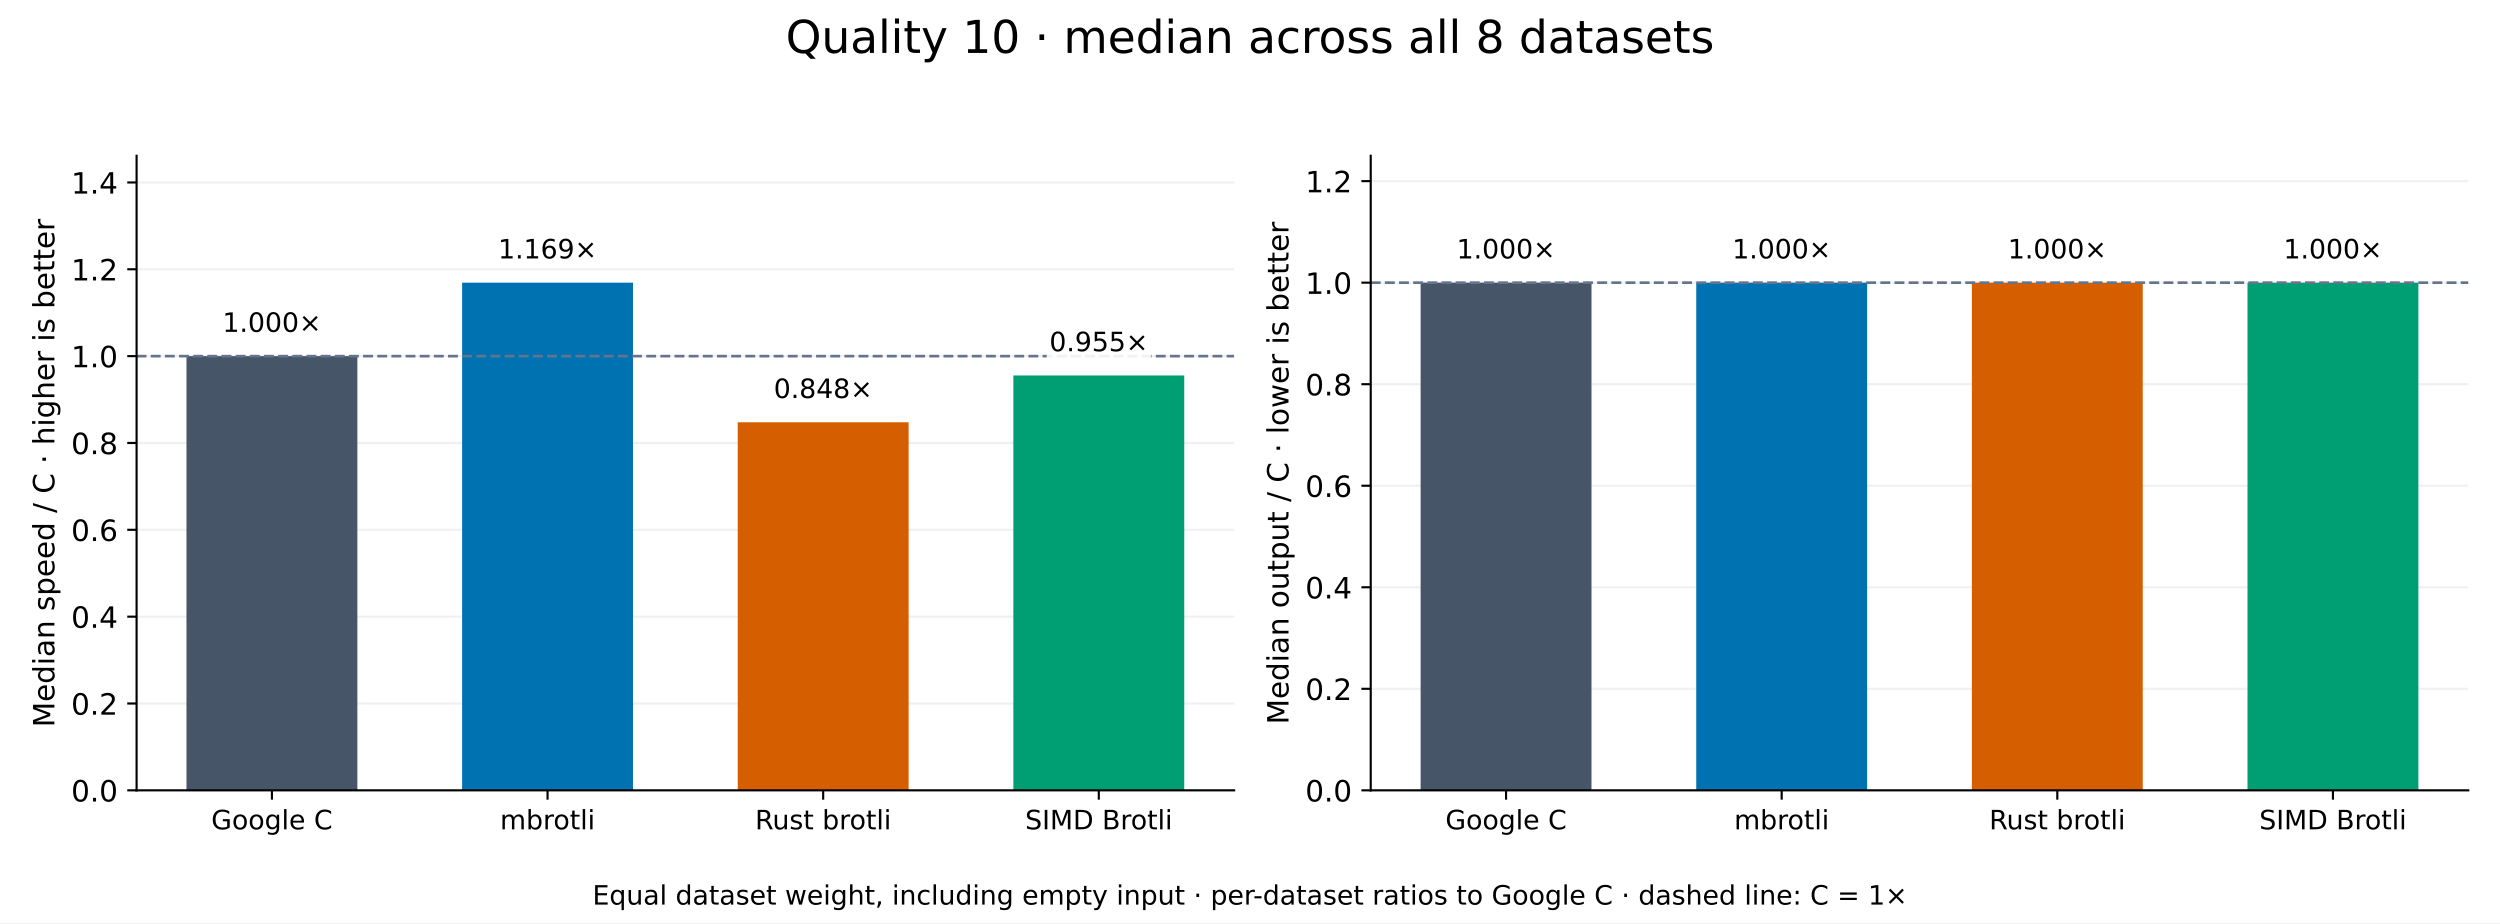
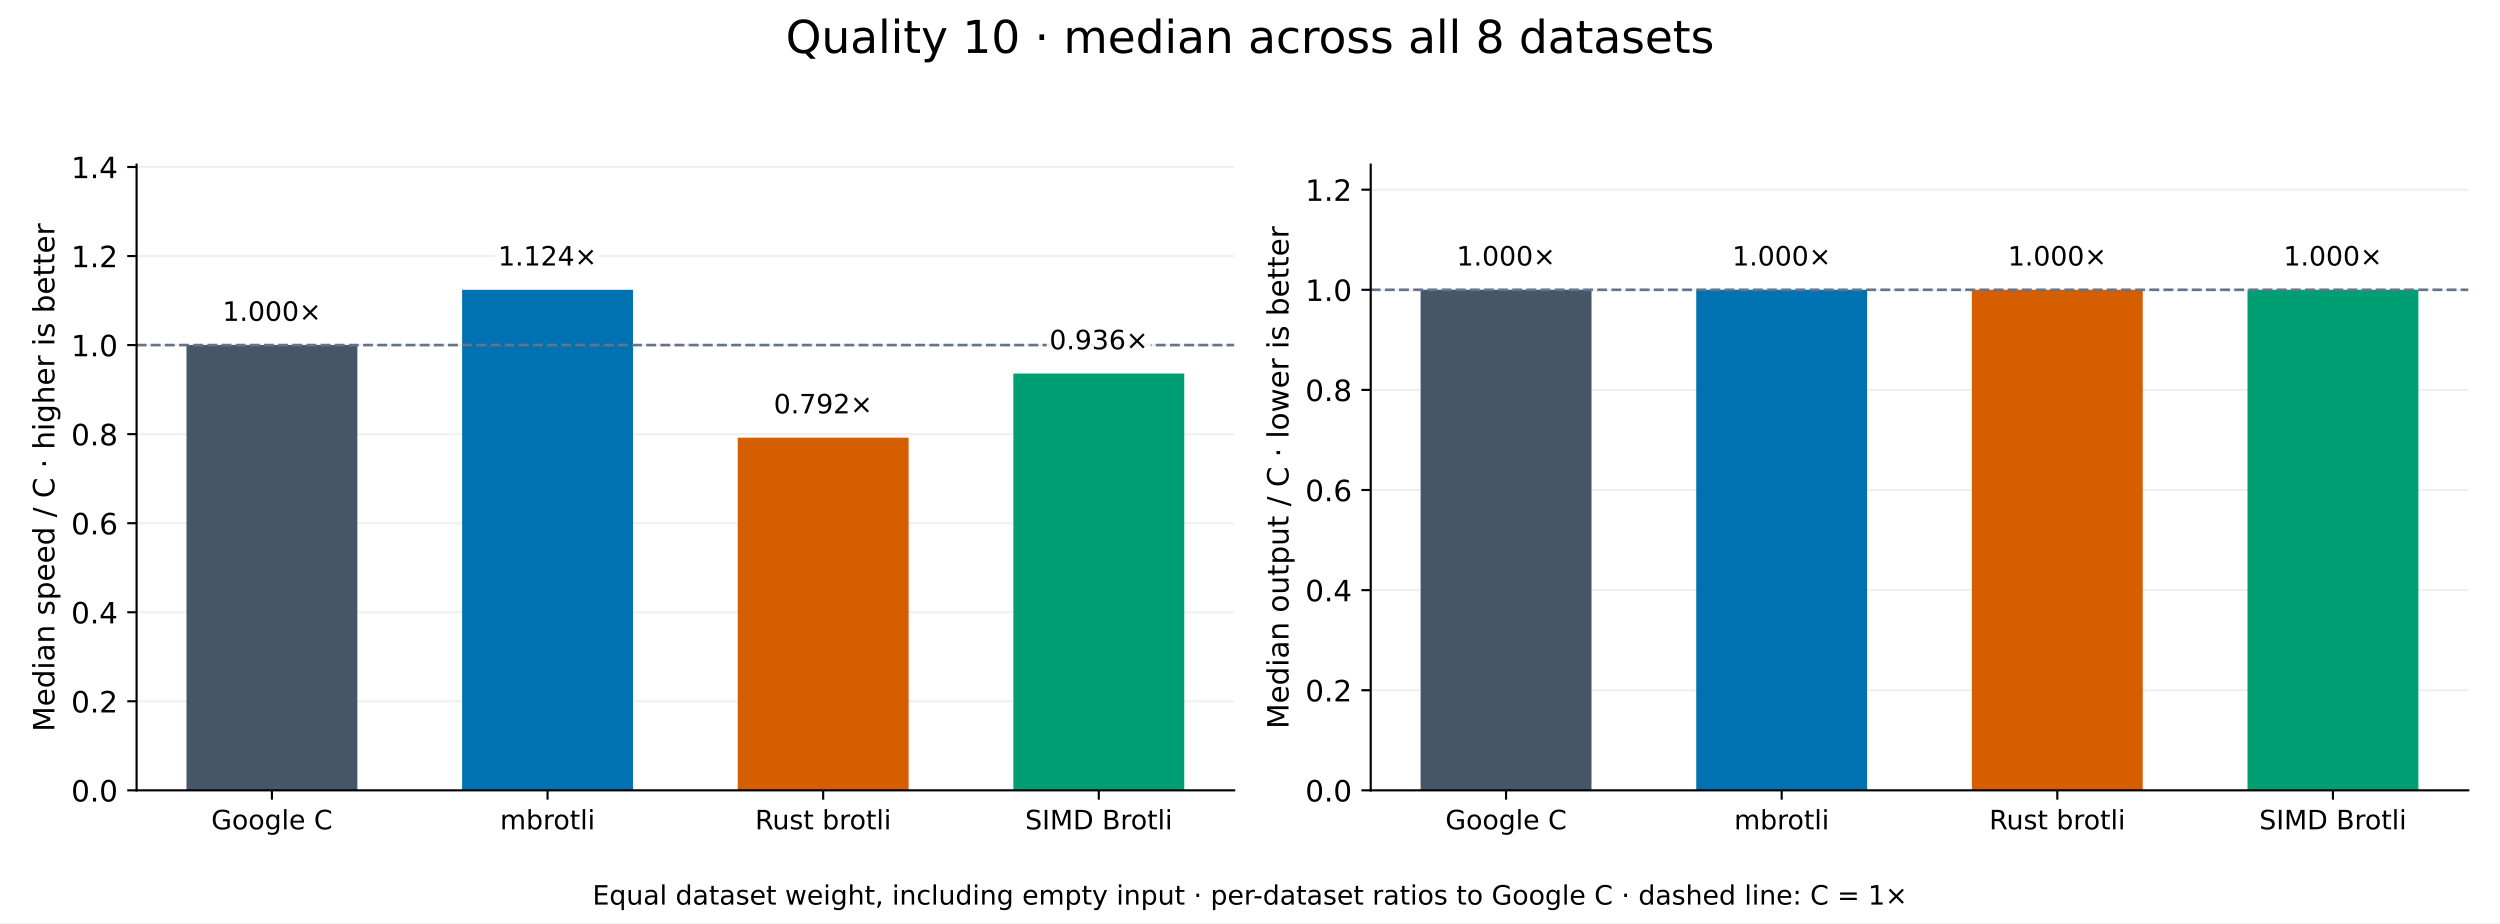
<svg xmlns="http://www.w3.org/2000/svg" xmlns:xlink="http://www.w3.org/1999/xlink" width="936pt" height="345.6pt" viewBox="0 0 936 345.6" version="1.1">
  <defs>
    <style type="text/css">*{stroke-linejoin: round; stroke-linecap: butt}</style>
  </defs>
  <g id="figure_1">
    <g id="patch_1">
      <path d="M 0 345.6 L 936 345.6 L 936 0 L 0 0 z " style="fill: #ffffff" />
    </g>
    <g id="axes_1">
      <g id="patch_2">
-         <path d="M 51.14 295.904 L 462.06 295.904 L 462.06 58.32 L 51.14 58.32 z " style="fill: #ffffff" />
+         <path d="M 51.14 295.904 L 462.06 295.904 L 462.06 61.648 L 51.14 61.648 z " style="fill: #ffffff" />
      </g>
      <g id="matplotlib.axis_1">
        <g id="xtick_1">
          <g id="line2d_1">
            <defs>
              <path id="m98f23d96c9" d="M 0 0 L 0 3.5 " style="stroke: #000000; stroke-width: 0.8" />
            </defs>
            <g>
              <use xlink:href="#m98f23d96c9" x="101.808" y="295.904" style="stroke: #000000; stroke-width: 0.8" />
            </g>
          </g>
          <g id="text_1">
            <text style="font-size: 10px; font-family: 'DejaVu Sans', 'Bitstream Vera Sans', 'Computer Modern Sans Serif', 'Lucida Grande', 'Verdana', 'Geneva', 'Lucid', 'Arial', 'Helvetica', 'Avant Garde', sans-serif; text-anchor: middle" x="101.808" y="310.502" transform="rotate(-0 101.8084 310.5024)">Google C</text>
          </g>
        </g>
        <g id="xtick_2">
          <g id="line2d_2">
            <g>
              <use xlink:href="#m98f23d96c9" x="205.003" y="295.904" style="stroke: #000000; stroke-width: 0.8" />
            </g>
          </g>
          <g id="text_2">
            <text style="font-size: 10px; font-family: 'DejaVu Sans', 'Bitstream Vera Sans', 'Computer Modern Sans Serif', 'Lucida Grande', 'Verdana', 'Geneva', 'Lucid', 'Arial', 'Helvetica', 'Avant Garde', sans-serif; text-anchor: middle" x="205.003" y="310.502" transform="rotate(-0 205.0028 310.5024)">mbrotli</text>
          </g>
        </g>
        <g id="xtick_3">
          <g id="line2d_3">
            <g>
              <use xlink:href="#m98f23d96c9" x="308.197" y="295.904" style="stroke: #000000; stroke-width: 0.8" />
            </g>
          </g>
          <g id="text_3">
            <text style="font-size: 10px; font-family: 'DejaVu Sans', 'Bitstream Vera Sans', 'Computer Modern Sans Serif', 'Lucida Grande', 'Verdana', 'Geneva', 'Lucid', 'Arial', 'Helvetica', 'Avant Garde', sans-serif; text-anchor: middle" x="308.197" y="310.502" transform="rotate(-0 308.1972 310.5024)">Rust brotli</text>
          </g>
        </g>
        <g id="xtick_4">
          <g id="line2d_4">
            <g>
              <use xlink:href="#m98f23d96c9" x="411.392" y="295.904" style="stroke: #000000; stroke-width: 0.8" />
            </g>
          </g>
          <g id="text_4">
            <text style="font-size: 10px; font-family: 'DejaVu Sans', 'Bitstream Vera Sans', 'Computer Modern Sans Serif', 'Lucida Grande', 'Verdana', 'Geneva', 'Lucid', 'Arial', 'Helvetica', 'Avant Garde', sans-serif; text-anchor: middle" x="411.392" y="310.502" transform="rotate(-0 411.3916 310.5024)">SIMD Brotli</text>
          </g>
        </g>
      </g>
      <g id="matplotlib.axis_2">
        <g id="ytick_1">
          <g id="line2d_5">
-             <path d="M 51.14 295.904 L 462.06 295.904 " clip-path="url(#p4ff7a56950)" style="fill: none; stroke: #b0b0b0; stroke-opacity: 0.18; stroke-width: 0.8; stroke-linecap: square" />
+             <path d="M 51.14 295.904 L 462.06 295.904 " clip-path="url(#p683d24512f)" style="fill: none; stroke: #b0b0b0; stroke-opacity: 0.18; stroke-width: 0.8; stroke-linecap: square" />
          </g>
          <g id="line2d_6">
            <defs>
              <path id="m8744dde736" d="M 0 0 L -3.5 0 " style="stroke: #000000; stroke-width: 0.8" />
            </defs>
            <g>
              <use xlink:href="#m8744dde736" x="51.14" y="295.904" style="stroke: #000000; stroke-width: 0.8" />
            </g>
          </g>
          <g id="text_5">
            <text style="font-size: 11px; font-family: 'DejaVu Sans', 'Bitstream Vera Sans', 'Computer Modern Sans Serif', 'Lucida Grande', 'Verdana', 'Geneva', 'Lucid', 'Arial', 'Helvetica', 'Avant Garde', sans-serif; text-anchor: end" x="44.14" y="300.083" transform="rotate(-0 44.14 300.0831)">0.0</text>
          </g>
        </g>
        <g id="ytick_2">
          <g id="line2d_7">
-             <path d="M 51.14 263.39 L 462.06 263.39 " clip-path="url(#p4ff7a56950)" style="fill: none; stroke: #b0b0b0; stroke-opacity: 0.18; stroke-width: 0.8; stroke-linecap: square" />
+             <path d="M 51.14 262.564 L 462.06 262.564 " clip-path="url(#p683d24512f)" style="fill: none; stroke: #b0b0b0; stroke-opacity: 0.18; stroke-width: 0.8; stroke-linecap: square" />
          </g>
          <g id="line2d_8">
            <g>
-               <use xlink:href="#m8744dde736" x="51.14" y="263.39" style="stroke: #000000; stroke-width: 0.8" />
+               <use xlink:href="#m8744dde736" x="51.14" y="262.564" style="stroke: #000000; stroke-width: 0.8" />
            </g>
          </g>
          <g id="text_6">
-             <text style="font-size: 11px; font-family: 'DejaVu Sans', 'Bitstream Vera Sans', 'Computer Modern Sans Serif', 'Lucida Grande', 'Verdana', 'Geneva', 'Lucid', 'Arial', 'Helvetica', 'Avant Garde', sans-serif; text-anchor: end" x="44.14" y="267.569" transform="rotate(-0 44.14 267.5689)">0.2</text>
+             <text style="font-size: 11px; font-family: 'DejaVu Sans', 'Bitstream Vera Sans', 'Computer Modern Sans Serif', 'Lucida Grande', 'Verdana', 'Geneva', 'Lucid', 'Arial', 'Helvetica', 'Avant Garde', sans-serif; text-anchor: end" x="44.14" y="266.743" transform="rotate(-0 44.14 266.7428)">0.2</text>
          </g>
        </g>
        <g id="ytick_3">
          <g id="line2d_9">
-             <path d="M 51.14 230.875 L 462.06 230.875 " clip-path="url(#p4ff7a56950)" style="fill: none; stroke: #b0b0b0; stroke-opacity: 0.18; stroke-width: 0.8; stroke-linecap: square" />
+             <path d="M 51.14 229.223 L 462.06 229.223 " clip-path="url(#p683d24512f)" style="fill: none; stroke: #b0b0b0; stroke-opacity: 0.18; stroke-width: 0.8; stroke-linecap: square" />
          </g>
          <g id="line2d_10">
            <g>
-               <use xlink:href="#m8744dde736" x="51.14" y="230.875" style="stroke: #000000; stroke-width: 0.8" />
+               <use xlink:href="#m8744dde736" x="51.14" y="229.223" style="stroke: #000000; stroke-width: 0.8" />
            </g>
          </g>
          <g id="text_7">
-             <text style="font-size: 11px; font-family: 'DejaVu Sans', 'Bitstream Vera Sans', 'Computer Modern Sans Serif', 'Lucida Grande', 'Verdana', 'Geneva', 'Lucid', 'Arial', 'Helvetica', 'Avant Garde', sans-serif; text-anchor: end" x="44.14" y="235.055" transform="rotate(-0 44.14 235.0546)">0.4</text>
+             <text style="font-size: 11px; font-family: 'DejaVu Sans', 'Bitstream Vera Sans', 'Computer Modern Sans Serif', 'Lucida Grande', 'Verdana', 'Geneva', 'Lucid', 'Arial', 'Helvetica', 'Avant Garde', sans-serif; text-anchor: end" x="44.14" y="233.402" transform="rotate(-0 44.14 233.4024)">0.4</text>
          </g>
        </g>
        <g id="ytick_4">
          <g id="line2d_11">
-             <path d="M 51.14 198.361 L 462.06 198.361 " clip-path="url(#p4ff7a56950)" style="fill: none; stroke: #b0b0b0; stroke-opacity: 0.18; stroke-width: 0.8; stroke-linecap: square" />
+             <path d="M 51.14 195.883 L 462.06 195.883 " clip-path="url(#p683d24512f)" style="fill: none; stroke: #b0b0b0; stroke-opacity: 0.18; stroke-width: 0.8; stroke-linecap: square" />
          </g>
          <g id="line2d_12">
            <g>
-               <use xlink:href="#m8744dde736" x="51.14" y="198.361" style="stroke: #000000; stroke-width: 0.8" />
+               <use xlink:href="#m8744dde736" x="51.14" y="195.883" style="stroke: #000000; stroke-width: 0.8" />
            </g>
          </g>
          <g id="text_8">
-             <text style="font-size: 11px; font-family: 'DejaVu Sans', 'Bitstream Vera Sans', 'Computer Modern Sans Serif', 'Lucida Grande', 'Verdana', 'Geneva', 'Lucid', 'Arial', 'Helvetica', 'Avant Garde', sans-serif; text-anchor: end" x="44.14" y="202.54" transform="rotate(-0 44.14 202.5403)">0.6</text>
+             <text style="font-size: 11px; font-family: 'DejaVu Sans', 'Bitstream Vera Sans', 'Computer Modern Sans Serif', 'Lucida Grande', 'Verdana', 'Geneva', 'Lucid', 'Arial', 'Helvetica', 'Avant Garde', sans-serif; text-anchor: end" x="44.14" y="200.062" transform="rotate(-0 44.14 200.062)">0.6</text>
          </g>
        </g>
        <g id="ytick_5">
          <g id="line2d_13">
-             <path d="M 51.14 165.847 L 462.06 165.847 " clip-path="url(#p4ff7a56950)" style="fill: none; stroke: #b0b0b0; stroke-opacity: 0.18; stroke-width: 0.8; stroke-linecap: square" />
+             <path d="M 51.14 162.542 L 462.06 162.542 " clip-path="url(#p683d24512f)" style="fill: none; stroke: #b0b0b0; stroke-opacity: 0.18; stroke-width: 0.8; stroke-linecap: square" />
          </g>
          <g id="line2d_14">
            <g>
-               <use xlink:href="#m8744dde736" x="51.14" y="165.847" style="stroke: #000000; stroke-width: 0.8" />
+               <use xlink:href="#m8744dde736" x="51.14" y="162.542" style="stroke: #000000; stroke-width: 0.8" />
            </g>
          </g>
          <g id="text_9">
-             <text style="font-size: 11px; font-family: 'DejaVu Sans', 'Bitstream Vera Sans', 'Computer Modern Sans Serif', 'Lucida Grande', 'Verdana', 'Geneva', 'Lucid', 'Arial', 'Helvetica', 'Avant Garde', sans-serif; text-anchor: end" x="44.14" y="170.026" transform="rotate(-0 44.14 170.026)">0.8</text>
+             <text style="font-size: 11px; font-family: 'DejaVu Sans', 'Bitstream Vera Sans', 'Computer Modern Sans Serif', 'Lucida Grande', 'Verdana', 'Geneva', 'Lucid', 'Arial', 'Helvetica', 'Avant Garde', sans-serif; text-anchor: end" x="44.14" y="166.722" transform="rotate(-0 44.14 166.7216)">0.8</text>
          </g>
        </g>
        <g id="ytick_6">
          <g id="line2d_15">
-             <path d="M 51.14 133.333 L 462.06 133.333 " clip-path="url(#p4ff7a56950)" style="fill: none; stroke: #b0b0b0; stroke-opacity: 0.18; stroke-width: 0.8; stroke-linecap: square" />
+             <path d="M 51.14 129.202 L 462.06 129.202 " clip-path="url(#p683d24512f)" style="fill: none; stroke: #b0b0b0; stroke-opacity: 0.18; stroke-width: 0.8; stroke-linecap: square" />
          </g>
          <g id="line2d_16">
            <g>
-               <use xlink:href="#m8744dde736" x="51.14" y="133.333" style="stroke: #000000; stroke-width: 0.8" />
+               <use xlink:href="#m8744dde736" x="51.14" y="129.202" style="stroke: #000000; stroke-width: 0.8" />
            </g>
          </g>
          <g id="text_10">
-             <text style="font-size: 11px; font-family: 'DejaVu Sans', 'Bitstream Vera Sans', 'Computer Modern Sans Serif', 'Lucida Grande', 'Verdana', 'Geneva', 'Lucid', 'Arial', 'Helvetica', 'Avant Garde', sans-serif; text-anchor: end" x="44.14" y="137.512" transform="rotate(-0 44.14 137.5117)">1.0</text>
+             <text style="font-size: 11px; font-family: 'DejaVu Sans', 'Bitstream Vera Sans', 'Computer Modern Sans Serif', 'Lucida Grande', 'Verdana', 'Geneva', 'Lucid', 'Arial', 'Helvetica', 'Avant Garde', sans-serif; text-anchor: end" x="44.14" y="133.381" transform="rotate(-0 44.14 133.3812)">1.0</text>
          </g>
        </g>
        <g id="ytick_7">
          <g id="line2d_17">
-             <path d="M 51.14 100.818 L 462.06 100.818 " clip-path="url(#p4ff7a56950)" style="fill: none; stroke: #b0b0b0; stroke-opacity: 0.18; stroke-width: 0.8; stroke-linecap: square" />
+             <path d="M 51.14 95.862 L 462.06 95.862 " clip-path="url(#p683d24512f)" style="fill: none; stroke: #b0b0b0; stroke-opacity: 0.18; stroke-width: 0.8; stroke-linecap: square" />
          </g>
          <g id="line2d_18">
            <g>
-               <use xlink:href="#m8744dde736" x="51.14" y="100.818" style="stroke: #000000; stroke-width: 0.8" />
+               <use xlink:href="#m8744dde736" x="51.14" y="95.862" style="stroke: #000000; stroke-width: 0.8" />
            </g>
          </g>
          <g id="text_11">
-             <text style="font-size: 11px; font-family: 'DejaVu Sans', 'Bitstream Vera Sans', 'Computer Modern Sans Serif', 'Lucida Grande', 'Verdana', 'Geneva', 'Lucid', 'Arial', 'Helvetica', 'Avant Garde', sans-serif; text-anchor: end" x="44.14" y="104.997" transform="rotate(-0 44.14 104.9975)">1.2</text>
+             <text style="font-size: 11px; font-family: 'DejaVu Sans', 'Bitstream Vera Sans', 'Computer Modern Sans Serif', 'Lucida Grande', 'Verdana', 'Geneva', 'Lucid', 'Arial', 'Helvetica', 'Avant Garde', sans-serif; text-anchor: end" x="44.14" y="100.041" transform="rotate(-0 44.14 100.0408)">1.2</text>
          </g>
        </g>
        <g id="ytick_8">
          <g id="line2d_19">
-             <path d="M 51.14 68.304 L 462.06 68.304 " clip-path="url(#p4ff7a56950)" style="fill: none; stroke: #b0b0b0; stroke-opacity: 0.18; stroke-width: 0.8; stroke-linecap: square" />
+             <path d="M 51.14 62.521 L 462.06 62.521 " clip-path="url(#p683d24512f)" style="fill: none; stroke: #b0b0b0; stroke-opacity: 0.18; stroke-width: 0.8; stroke-linecap: square" />
          </g>
          <g id="line2d_20">
            <g>
-               <use xlink:href="#m8744dde736" x="51.14" y="68.304" style="stroke: #000000; stroke-width: 0.8" />
+               <use xlink:href="#m8744dde736" x="51.14" y="62.521" style="stroke: #000000; stroke-width: 0.8" />
            </g>
          </g>
          <g id="text_12">
-             <text style="font-size: 11px; font-family: 'DejaVu Sans', 'Bitstream Vera Sans', 'Computer Modern Sans Serif', 'Lucida Grande', 'Verdana', 'Geneva', 'Lucid', 'Arial', 'Helvetica', 'Avant Garde', sans-serif; text-anchor: end" x="44.14" y="72.483" transform="rotate(-0 44.14 72.48318)">1.4</text>
+             <text style="font-size: 11px; font-family: 'DejaVu Sans', 'Bitstream Vera Sans', 'Computer Modern Sans Serif', 'Lucida Grande', 'Verdana', 'Geneva', 'Lucid', 'Arial', 'Helvetica', 'Avant Garde', sans-serif; text-anchor: end" x="44.14" y="66.7" transform="rotate(-0 44.14 66.70044)">1.4</text>
          </g>
        </g>
        <g id="text_13">
-           <text style="font-size: 11px; font-family: 'DejaVu Sans', 'Bitstream Vera Sans', 'Computer Modern Sans Serif', 'Lucida Grande', 'Verdana', 'Geneva', 'Lucid', 'Arial', 'Helvetica', 'Avant Garde', sans-serif; text-anchor: middle" x="20.359" y="177.112" transform="rotate(-90 20.35891 177.112)">Median speed / C · higher is better</text>
+           <text style="font-size: 11px; font-family: 'DejaVu Sans', 'Bitstream Vera Sans', 'Computer Modern Sans Serif', 'Lucida Grande', 'Verdana', 'Geneva', 'Lucid', 'Arial', 'Helvetica', 'Avant Garde', sans-serif; text-anchor: middle" x="20.359" y="178.776" transform="rotate(-90 20.35891 178.7762)">Median speed / C · higher is better</text>
        </g>
      </g>
      <g id="patch_3">
-         <path d="M 69.818 295.904 L 133.799 295.904 L 133.799 133.333 L 69.818 133.333 z " clip-path="url(#p4ff7a56950)" style="fill: #475569" />
+         <path d="M 69.818 295.904 L 133.799 295.904 L 133.799 129.202 L 69.818 129.202 z " clip-path="url(#p683d24512f)" style="fill: #475569" />
      </g>
      <g id="patch_4">
-         <path d="M 173.013 295.904 L 236.993 295.904 L 236.993 105.837 L 173.013 105.837 z " clip-path="url(#p4ff7a56950)" style="fill: #0072b2" />
+         <path d="M 173.013 295.904 L 236.993 295.904 L 236.993 108.5 L 173.013 108.5 z " clip-path="url(#p683d24512f)" style="fill: #0072b2" />
      </g>
      <g id="patch_5">
-         <path d="M 276.207 295.904 L 340.187 295.904 L 340.187 158.105 L 276.207 158.105 z " clip-path="url(#p4ff7a56950)" style="fill: #d55e00" />
+         <path d="M 276.207 295.904 L 340.187 295.904 L 340.187 163.857 L 276.207 163.857 z " clip-path="url(#p683d24512f)" style="fill: #d55e00" />
      </g>
      <g id="patch_6">
-         <path d="M 379.401 295.904 L 443.382 295.904 L 443.382 140.582 L 379.401 140.582 z " clip-path="url(#p4ff7a56950)" style="fill: #009e73" />
+         <path d="M 379.401 295.904 L 443.382 295.904 L 443.382 139.863 L 379.401 139.863 z " clip-path="url(#p683d24512f)" style="fill: #009e73" />
      </g>
      <g id="line2d_21">
-         <path d="M 51.14 133.333 L 462.06 133.333 " clip-path="url(#p4ff7a56950)" style="fill: none; stroke-dasharray: 3.7,1.6; stroke-dashoffset: 0; stroke: #64748b" />
+         <path d="M 51.14 129.202 L 462.06 129.202 " clip-path="url(#p683d24512f)" style="fill: none; stroke-dasharray: 3.7,1.6; stroke-dashoffset: 0; stroke: #64748b" />
      </g>
      <g id="patch_7">
-         <path d="M 51.14 295.904 L 51.14 58.32 " style="fill: none; stroke: #000000; stroke-width: 0.8; stroke-linejoin: miter; stroke-linecap: square" />
+         <path d="M 51.14 295.904 L 51.14 61.648 " style="fill: none; stroke: #000000; stroke-width: 0.8; stroke-linejoin: miter; stroke-linecap: square" />
      </g>
      <g id="patch_8">
        <path d="M 51.14 295.904 L 462.06 295.904 " style="fill: none; stroke: #000000; stroke-width: 0.8; stroke-linejoin: miter; stroke-linecap: square" />
      </g>
      <g id="text_14">
        <g id="patch_9">
-           <path d="M 82.305 127.333 L 121.312 127.333 L 121.312 115.654 L 82.305 115.654 z " style="fill: #ffffff; opacity: 0.9" />
-         </g>
-         <text style="font-size: 10px; font-family: 'DejaVu Sans', 'Bitstream Vera Sans', 'Computer Modern Sans Serif', 'Lucida Grande', 'Verdana', 'Geneva', 'Lucid', 'Arial', 'Helvetica', 'Avant Garde', sans-serif; text-anchor: middle" x="101.808" y="124.253" transform="rotate(-0 101.8084 124.2529)">1.000×</text>
+           <path d="M 82.305 123.202 L 121.312 123.202 L 121.312 111.524 L 82.305 111.524 z " style="fill: #ffffff; opacity: 0.9" />
+         </g>
+         <text style="font-size: 10px; font-family: 'DejaVu Sans', 'Bitstream Vera Sans', 'Computer Modern Sans Serif', 'Lucida Grande', 'Verdana', 'Geneva', 'Lucid', 'Arial', 'Helvetica', 'Avant Garde', sans-serif; text-anchor: middle" x="101.808" y="120.122" transform="rotate(-0 101.8084 120.1224)">1.000×</text>
      </g>
      <g id="text_15">
        <g id="patch_10">
-           <path d="M 185.499 99.837 L 224.507 99.837 L 224.507 88.159 L 185.499 88.159 z " style="fill: #ffffff; opacity: 0.9" />
-         </g>
-         <text style="font-size: 10px; font-family: 'DejaVu Sans', 'Bitstream Vera Sans', 'Computer Modern Sans Serif', 'Lucida Grande', 'Verdana', 'Geneva', 'Lucid', 'Arial', 'Helvetica', 'Avant Garde', sans-serif; text-anchor: middle" x="205.003" y="96.757" transform="rotate(-0 205.0028 96.75711)">1.169×</text>
+           <path d="M 185.499 102.5 L 224.507 102.5 L 224.507 90.821 L 185.499 90.821 z " style="fill: #ffffff; opacity: 0.9" />
+         </g>
+         <text style="font-size: 10px; font-family: 'DejaVu Sans', 'Bitstream Vera Sans', 'Computer Modern Sans Serif', 'Lucida Grande', 'Verdana', 'Geneva', 'Lucid', 'Arial', 'Helvetica', 'Avant Garde', sans-serif; text-anchor: middle" x="205.003" y="99.42" transform="rotate(-0 205.0028 99.41987)">1.124×</text>
      </g>
      <g id="text_16">
        <g id="patch_11">
-           <path d="M 288.693 152.105 L 327.701 152.105 L 327.701 140.427 L 288.693 140.427 z " style="fill: #ffffff; opacity: 0.9" />
-         </g>
-         <text style="font-size: 10px; font-family: 'DejaVu Sans', 'Bitstream Vera Sans', 'Computer Modern Sans Serif', 'Lucida Grande', 'Verdana', 'Geneva', 'Lucid', 'Arial', 'Helvetica', 'Avant Garde', sans-serif; text-anchor: middle" x="308.197" y="149.026" transform="rotate(-0 308.1972 149.0256)">0.848×</text>
+           <path d="M 288.693 157.857 L 327.701 157.857 L 327.701 146.179 L 288.693 146.179 z " style="fill: #ffffff; opacity: 0.9" />
+         </g>
+         <text style="font-size: 10px; font-family: 'DejaVu Sans', 'Bitstream Vera Sans', 'Computer Modern Sans Serif', 'Lucida Grande', 'Verdana', 'Geneva', 'Lucid', 'Arial', 'Helvetica', 'Avant Garde', sans-serif; text-anchor: middle" x="308.197" y="154.777" transform="rotate(-0 308.1972 154.7773)">0.792×</text>
      </g>
      <g id="text_17">
        <g id="patch_12">
-           <path d="M 391.888 134.582 L 430.895 134.582 L 430.895 122.904 L 391.888 122.904 z " style="fill: #ffffff; opacity: 0.9" />
-         </g>
-         <text style="font-size: 10px; font-family: 'DejaVu Sans', 'Bitstream Vera Sans', 'Computer Modern Sans Serif', 'Lucida Grande', 'Verdana', 'Geneva', 'Lucid', 'Arial', 'Helvetica', 'Avant Garde', sans-serif; text-anchor: middle" x="411.392" y="131.502" transform="rotate(-0 411.3916 131.5023)">0.955×</text>
+           <path d="M 391.888 133.863 L 430.895 133.863 L 430.895 122.185 L 391.888 122.185 z " style="fill: #ffffff; opacity: 0.9" />
+         </g>
+         <text style="font-size: 10px; font-family: 'DejaVu Sans', 'Bitstream Vera Sans', 'Computer Modern Sans Serif', 'Lucida Grande', 'Verdana', 'Geneva', 'Lucid', 'Arial', 'Helvetica', 'Avant Garde', sans-serif; text-anchor: middle" x="411.392" y="130.784" transform="rotate(-0 411.3916 130.7837)">0.936×</text>
      </g>
    </g>
    <g id="axes_2">
      <g id="patch_13">
-         <path d="M 513.2 295.904 L 924.12 295.904 L 924.12 58.32 L 513.2 58.32 z " style="fill: #ffffff" />
+         <path d="M 513.2 295.904 L 924.12 295.904 L 924.12 61.648 L 513.2 61.648 z " style="fill: #ffffff" />
      </g>
      <g id="matplotlib.axis_3">
        <g id="xtick_5">
          <g id="line2d_22">
            <g>
              <use xlink:href="#m98f23d96c9" x="563.868" y="295.904" style="stroke: #000000; stroke-width: 0.8" />
            </g>
          </g>
          <g id="text_18">
            <text style="font-size: 10px; font-family: 'DejaVu Sans', 'Bitstream Vera Sans', 'Computer Modern Sans Serif', 'Lucida Grande', 'Verdana', 'Geneva', 'Lucid', 'Arial', 'Helvetica', 'Avant Garde', sans-serif; text-anchor: middle" x="563.868" y="310.502" transform="rotate(-0 563.8684 310.5024)">Google C</text>
          </g>
        </g>
        <g id="xtick_6">
          <g id="line2d_23">
            <g>
              <use xlink:href="#m98f23d96c9" x="667.063" y="295.904" style="stroke: #000000; stroke-width: 0.8" />
            </g>
          </g>
          <g id="text_19">
            <text style="font-size: 10px; font-family: 'DejaVu Sans', 'Bitstream Vera Sans', 'Computer Modern Sans Serif', 'Lucida Grande', 'Verdana', 'Geneva', 'Lucid', 'Arial', 'Helvetica', 'Avant Garde', sans-serif; text-anchor: middle" x="667.063" y="310.502" transform="rotate(-0 667.0628 310.5024)">mbrotli</text>
          </g>
        </g>
        <g id="xtick_7">
          <g id="line2d_24">
            <g>
              <use xlink:href="#m98f23d96c9" x="770.257" y="295.904" style="stroke: #000000; stroke-width: 0.8" />
            </g>
          </g>
          <g id="text_20">
            <text style="font-size: 10px; font-family: 'DejaVu Sans', 'Bitstream Vera Sans', 'Computer Modern Sans Serif', 'Lucida Grande', 'Verdana', 'Geneva', 'Lucid', 'Arial', 'Helvetica', 'Avant Garde', sans-serif; text-anchor: middle" x="770.257" y="310.502" transform="rotate(-0 770.2572 310.5024)">Rust brotli</text>
          </g>
        </g>
        <g id="xtick_8">
          <g id="line2d_25">
            <g>
              <use xlink:href="#m98f23d96c9" x="873.452" y="295.904" style="stroke: #000000; stroke-width: 0.8" />
            </g>
          </g>
          <g id="text_21">
            <text style="font-size: 10px; font-family: 'DejaVu Sans', 'Bitstream Vera Sans', 'Computer Modern Sans Serif', 'Lucida Grande', 'Verdana', 'Geneva', 'Lucid', 'Arial', 'Helvetica', 'Avant Garde', sans-serif; text-anchor: middle" x="873.452" y="310.502" transform="rotate(-0 873.4516 310.5024)">SIMD Brotli</text>
          </g>
        </g>
      </g>
      <g id="matplotlib.axis_4">
        <g id="ytick_9">
          <g id="line2d_26">
-             <path d="M 513.2 295.904 L 924.12 295.904 " clip-path="url(#p8cae6530a7)" style="fill: none; stroke: #b0b0b0; stroke-opacity: 0.18; stroke-width: 0.8; stroke-linecap: square" />
+             <path d="M 513.2 295.904 L 924.12 295.904 " clip-path="url(#pbaea67f32b)" style="fill: none; stroke: #b0b0b0; stroke-opacity: 0.18; stroke-width: 0.8; stroke-linecap: square" />
          </g>
          <g id="line2d_27">
            <g>
              <use xlink:href="#m8744dde736" x="513.2" y="295.904" style="stroke: #000000; stroke-width: 0.8" />
            </g>
          </g>
          <g id="text_22">
            <text style="font-size: 11px; font-family: 'DejaVu Sans', 'Bitstream Vera Sans', 'Computer Modern Sans Serif', 'Lucida Grande', 'Verdana', 'Geneva', 'Lucid', 'Arial', 'Helvetica', 'Avant Garde', sans-serif; text-anchor: end" x="506.2" y="300.083" transform="rotate(-0 506.2 300.0831)">0.0</text>
          </g>
        </g>
        <g id="ytick_10">
          <g id="line2d_28">
-             <path d="M 513.2 257.891 L 924.12 257.891 " clip-path="url(#p8cae6530a7)" style="fill: none; stroke: #b0b0b0; stroke-opacity: 0.18; stroke-width: 0.8; stroke-linecap: square" />
+             <path d="M 513.2 258.423 L 924.12 258.423 " clip-path="url(#pbaea67f32b)" style="fill: none; stroke: #b0b0b0; stroke-opacity: 0.18; stroke-width: 0.8; stroke-linecap: square" />
          </g>
          <g id="line2d_29">
            <g>
-               <use xlink:href="#m8744dde736" x="513.2" y="257.891" style="stroke: #000000; stroke-width: 0.8" />
+               <use xlink:href="#m8744dde736" x="513.2" y="258.423" style="stroke: #000000; stroke-width: 0.8" />
            </g>
          </g>
          <g id="text_23">
-             <text style="font-size: 11px; font-family: 'DejaVu Sans', 'Bitstream Vera Sans', 'Computer Modern Sans Serif', 'Lucida Grande', 'Verdana', 'Geneva', 'Lucid', 'Arial', 'Helvetica', 'Avant Garde', sans-serif; text-anchor: end" x="506.2" y="262.07" transform="rotate(-0 506.2 262.0697)">0.2</text>
+             <text style="font-size: 11px; font-family: 'DejaVu Sans', 'Bitstream Vera Sans', 'Computer Modern Sans Serif', 'Lucida Grande', 'Verdana', 'Geneva', 'Lucid', 'Arial', 'Helvetica', 'Avant Garde', sans-serif; text-anchor: end" x="506.2" y="262.602" transform="rotate(-0 506.2 262.6023)">0.2</text>
          </g>
        </g>
        <g id="ytick_11">
          <g id="line2d_30">
-             <path d="M 513.2 219.877 L 924.12 219.877 " clip-path="url(#p8cae6530a7)" style="fill: none; stroke: #b0b0b0; stroke-opacity: 0.18; stroke-width: 0.8; stroke-linecap: square" />
+             <path d="M 513.2 220.942 L 924.12 220.942 " clip-path="url(#pbaea67f32b)" style="fill: none; stroke: #b0b0b0; stroke-opacity: 0.18; stroke-width: 0.8; stroke-linecap: square" />
          </g>
          <g id="line2d_31">
            <g>
-               <use xlink:href="#m8744dde736" x="513.2" y="219.877" style="stroke: #000000; stroke-width: 0.8" />
+               <use xlink:href="#m8744dde736" x="513.2" y="220.942" style="stroke: #000000; stroke-width: 0.8" />
            </g>
          </g>
          <g id="text_24">
-             <text style="font-size: 11px; font-family: 'DejaVu Sans', 'Bitstream Vera Sans', 'Computer Modern Sans Serif', 'Lucida Grande', 'Verdana', 'Geneva', 'Lucid', 'Arial', 'Helvetica', 'Avant Garde', sans-serif; text-anchor: end" x="506.2" y="224.056" transform="rotate(-0 506.2 224.0563)">0.4</text>
+             <text style="font-size: 11px; font-family: 'DejaVu Sans', 'Bitstream Vera Sans', 'Computer Modern Sans Serif', 'Lucida Grande', 'Verdana', 'Geneva', 'Lucid', 'Arial', 'Helvetica', 'Avant Garde', sans-serif; text-anchor: end" x="506.2" y="225.121" transform="rotate(-0 506.2 225.1214)">0.4</text>
          </g>
        </g>
        <g id="ytick_12">
          <g id="line2d_32">
-             <path d="M 513.2 181.864 L 924.12 181.864 " clip-path="url(#p8cae6530a7)" style="fill: none; stroke: #b0b0b0; stroke-opacity: 0.18; stroke-width: 0.8; stroke-linecap: square" />
+             <path d="M 513.2 183.461 L 924.12 183.461 " clip-path="url(#pbaea67f32b)" style="fill: none; stroke: #b0b0b0; stroke-opacity: 0.18; stroke-width: 0.8; stroke-linecap: square" />
          </g>
          <g id="line2d_33">
            <g>
-               <use xlink:href="#m8744dde736" x="513.2" y="181.864" style="stroke: #000000; stroke-width: 0.8" />
+               <use xlink:href="#m8744dde736" x="513.2" y="183.461" style="stroke: #000000; stroke-width: 0.8" />
            </g>
          </g>
          <g id="text_25">
-             <text style="font-size: 11px; font-family: 'DejaVu Sans', 'Bitstream Vera Sans', 'Computer Modern Sans Serif', 'Lucida Grande', 'Verdana', 'Geneva', 'Lucid', 'Arial', 'Helvetica', 'Avant Garde', sans-serif; text-anchor: end" x="506.2" y="186.043" transform="rotate(-0 506.2 186.0428)">0.6</text>
+             <text style="font-size: 11px; font-family: 'DejaVu Sans', 'Bitstream Vera Sans', 'Computer Modern Sans Serif', 'Lucida Grande', 'Verdana', 'Geneva', 'Lucid', 'Arial', 'Helvetica', 'Avant Garde', sans-serif; text-anchor: end" x="506.2" y="187.64" transform="rotate(-0 506.2 187.6405)">0.6</text>
          </g>
        </g>
        <g id="ytick_13">
          <g id="line2d_34">
-             <path d="M 513.2 143.85 L 924.12 143.85 " clip-path="url(#p8cae6530a7)" style="fill: none; stroke: #b0b0b0; stroke-opacity: 0.18; stroke-width: 0.8; stroke-linecap: square" />
+             <path d="M 513.2 145.98 L 924.12 145.98 " clip-path="url(#pbaea67f32b)" style="fill: none; stroke: #b0b0b0; stroke-opacity: 0.18; stroke-width: 0.8; stroke-linecap: square" />
          </g>
          <g id="line2d_35">
            <g>
-               <use xlink:href="#m8744dde736" x="513.2" y="143.85" style="stroke: #000000; stroke-width: 0.8" />
+               <use xlink:href="#m8744dde736" x="513.2" y="145.98" style="stroke: #000000; stroke-width: 0.8" />
            </g>
          </g>
          <g id="text_26">
-             <text style="font-size: 11px; font-family: 'DejaVu Sans', 'Bitstream Vera Sans', 'Computer Modern Sans Serif', 'Lucida Grande', 'Verdana', 'Geneva', 'Lucid', 'Arial', 'Helvetica', 'Avant Garde', sans-serif; text-anchor: end" x="506.2" y="148.029" transform="rotate(-0 506.2 148.0294)">0.8</text>
+             <text style="font-size: 11px; font-family: 'DejaVu Sans', 'Bitstream Vera Sans', 'Computer Modern Sans Serif', 'Lucida Grande', 'Verdana', 'Geneva', 'Lucid', 'Arial', 'Helvetica', 'Avant Garde', sans-serif; text-anchor: end" x="506.2" y="150.16" transform="rotate(-0 506.2 150.1596)">0.8</text>
          </g>
        </g>
        <g id="ytick_14">
          <g id="line2d_36">
-             <path d="M 513.2 105.837 L 924.12 105.837 " clip-path="url(#p8cae6530a7)" style="fill: none; stroke: #b0b0b0; stroke-opacity: 0.18; stroke-width: 0.8; stroke-linecap: square" />
+             <path d="M 513.2 108.5 L 924.12 108.5 " clip-path="url(#pbaea67f32b)" style="fill: none; stroke: #b0b0b0; stroke-opacity: 0.18; stroke-width: 0.8; stroke-linecap: square" />
          </g>
          <g id="line2d_37">
            <g>
-               <use xlink:href="#m8744dde736" x="513.2" y="105.837" style="stroke: #000000; stroke-width: 0.8" />
+               <use xlink:href="#m8744dde736" x="513.2" y="108.5" style="stroke: #000000; stroke-width: 0.8" />
            </g>
          </g>
          <g id="text_27">
-             <text style="font-size: 11px; font-family: 'DejaVu Sans', 'Bitstream Vera Sans', 'Computer Modern Sans Serif', 'Lucida Grande', 'Verdana', 'Geneva', 'Lucid', 'Arial', 'Helvetica', 'Avant Garde', sans-serif; text-anchor: end" x="506.2" y="110.016" transform="rotate(-0 506.2 110.0159)">1.0</text>
+             <text style="font-size: 11px; font-family: 'DejaVu Sans', 'Bitstream Vera Sans', 'Computer Modern Sans Serif', 'Lucida Grande', 'Verdana', 'Geneva', 'Lucid', 'Arial', 'Helvetica', 'Avant Garde', sans-serif; text-anchor: end" x="506.2" y="112.679" transform="rotate(-0 506.2 112.6787)">1.0</text>
          </g>
        </g>
        <g id="ytick_15">
          <g id="line2d_38">
-             <path d="M 513.2 67.823 L 924.12 67.823 " clip-path="url(#p8cae6530a7)" style="fill: none; stroke: #b0b0b0; stroke-opacity: 0.18; stroke-width: 0.8; stroke-linecap: square" />
+             <path d="M 513.2 71.019 L 924.12 71.019 " clip-path="url(#pbaea67f32b)" style="fill: none; stroke: #b0b0b0; stroke-opacity: 0.18; stroke-width: 0.8; stroke-linecap: square" />
          </g>
          <g id="line2d_39">
            <g>
-               <use xlink:href="#m8744dde736" x="513.2" y="67.823" style="stroke: #000000; stroke-width: 0.8" />
+               <use xlink:href="#m8744dde736" x="513.2" y="71.019" style="stroke: #000000; stroke-width: 0.8" />
            </g>
          </g>
          <g id="text_28">
-             <text style="font-size: 11px; font-family: 'DejaVu Sans', 'Bitstream Vera Sans', 'Computer Modern Sans Serif', 'Lucida Grande', 'Verdana', 'Geneva', 'Lucid', 'Arial', 'Helvetica', 'Avant Garde', sans-serif; text-anchor: end" x="506.2" y="72.003" transform="rotate(-0 506.2 72.0025)">1.2</text>
+             <text style="font-size: 11px; font-family: 'DejaVu Sans', 'Bitstream Vera Sans', 'Computer Modern Sans Serif', 'Lucida Grande', 'Verdana', 'Geneva', 'Lucid', 'Arial', 'Helvetica', 'Avant Garde', sans-serif; text-anchor: end" x="506.2" y="75.198" transform="rotate(-0 506.2 75.19781)">1.2</text>
          </g>
        </g>
        <g id="text_29">
-           <text style="font-size: 11px; font-family: 'DejaVu Sans', 'Bitstream Vera Sans', 'Computer Modern Sans Serif', 'Lucida Grande', 'Verdana', 'Geneva', 'Lucid', 'Arial', 'Helvetica', 'Avant Garde', sans-serif; text-anchor: middle" x="482.419" y="177.112" transform="rotate(-90 482.4189 177.112)">Median output / C · lower is better</text>
+           <text style="font-size: 11px; font-family: 'DejaVu Sans', 'Bitstream Vera Sans', 'Computer Modern Sans Serif', 'Lucida Grande', 'Verdana', 'Geneva', 'Lucid', 'Arial', 'Helvetica', 'Avant Garde', sans-serif; text-anchor: middle" x="482.419" y="178.776" transform="rotate(-90 482.4189 178.7762)">Median output / C · lower is better</text>
        </g>
      </g>
      <g id="patch_14">
-         <path d="M 531.878 295.904 L 595.859 295.904 L 595.859 105.837 L 531.878 105.837 z " clip-path="url(#p8cae6530a7)" style="fill: #475569" />
+         <path d="M 531.878 295.904 L 595.859 295.904 L 595.859 108.5 L 531.878 108.5 z " clip-path="url(#pbaea67f32b)" style="fill: #475569" />
      </g>
      <g id="patch_15">
-         <path d="M 635.073 295.904 L 699.053 295.904 L 699.053 105.837 L 635.073 105.837 z " clip-path="url(#p8cae6530a7)" style="fill: #0072b2" />
+         <path d="M 635.073 295.904 L 699.053 295.904 L 699.053 108.5 L 635.073 108.5 z " clip-path="url(#pbaea67f32b)" style="fill: #0072b2" />
      </g>
      <g id="patch_16">
-         <path d="M 738.267 295.904 L 802.247 295.904 L 802.247 105.837 L 738.267 105.837 z " clip-path="url(#p8cae6530a7)" style="fill: #d55e00" />
+         <path d="M 738.267 295.904 L 802.247 295.904 L 802.247 108.5 L 738.267 108.5 z " clip-path="url(#pbaea67f32b)" style="fill: #d55e00" />
      </g>
      <g id="patch_17">
-         <path d="M 841.461 295.904 L 905.442 295.904 L 905.442 105.837 L 841.461 105.837 z " clip-path="url(#p8cae6530a7)" style="fill: #009e73" />
+         <path d="M 841.461 295.904 L 905.442 295.904 L 905.442 108.5 L 841.461 108.5 z " clip-path="url(#pbaea67f32b)" style="fill: #009e73" />
      </g>
      <g id="line2d_40">
-         <path d="M 513.2 105.837 L 924.12 105.837 " clip-path="url(#p8cae6530a7)" style="fill: none; stroke-dasharray: 3.7,1.6; stroke-dashoffset: 0; stroke: #64748b" />
+         <path d="M 513.2 108.5 L 924.12 108.5 " clip-path="url(#pbaea67f32b)" style="fill: none; stroke-dasharray: 3.7,1.6; stroke-dashoffset: 0; stroke: #64748b" />
      </g>
      <g id="patch_18">
-         <path d="M 513.2 295.904 L 513.2 58.32 " style="fill: none; stroke: #000000; stroke-width: 0.8; stroke-linejoin: miter; stroke-linecap: square" />
+         <path d="M 513.2 295.904 L 513.2 61.648 " style="fill: none; stroke: #000000; stroke-width: 0.8; stroke-linejoin: miter; stroke-linecap: square" />
      </g>
      <g id="patch_19">
        <path d="M 513.2 295.904 L 924.12 295.904 " style="fill: none; stroke: #000000; stroke-width: 0.8; stroke-linejoin: miter; stroke-linecap: square" />
      </g>
      <g id="text_30">
        <g id="patch_20">
-           <path d="M 544.365 99.837 L 583.372 99.837 L 583.372 88.159 L 544.365 88.159 z " style="fill: #ffffff; opacity: 0.9" />
-         </g>
-         <text style="font-size: 10px; font-family: 'DejaVu Sans', 'Bitstream Vera Sans', 'Computer Modern Sans Serif', 'Lucida Grande', 'Verdana', 'Geneva', 'Lucid', 'Arial', 'Helvetica', 'Avant Garde', sans-serif; text-anchor: middle" x="563.868" y="96.757" transform="rotate(-0 563.8684 96.75711)">1.000×</text>
+           <path d="M 544.365 102.5 L 583.372 102.5 L 583.372 90.821 L 544.365 90.821 z " style="fill: #ffffff; opacity: 0.9" />
+         </g>
+         <text style="font-size: 10px; font-family: 'DejaVu Sans', 'Bitstream Vera Sans', 'Computer Modern Sans Serif', 'Lucida Grande', 'Verdana', 'Geneva', 'Lucid', 'Arial', 'Helvetica', 'Avant Garde', sans-serif; text-anchor: middle" x="563.868" y="99.42" transform="rotate(-0 563.8684 99.41987)">1.000×</text>
      </g>
      <g id="text_31">
        <g id="patch_21">
-           <path d="M 647.559 99.837 L 686.567 99.837 L 686.567 88.159 L 647.559 88.159 z " style="fill: #ffffff; opacity: 0.9" />
-         </g>
-         <text style="font-size: 10px; font-family: 'DejaVu Sans', 'Bitstream Vera Sans', 'Computer Modern Sans Serif', 'Lucida Grande', 'Verdana', 'Geneva', 'Lucid', 'Arial', 'Helvetica', 'Avant Garde', sans-serif; text-anchor: middle" x="667.063" y="96.757" transform="rotate(-0 667.0628 96.75711)">1.000×</text>
+           <path d="M 647.559 102.5 L 686.567 102.5 L 686.567 90.821 L 647.559 90.821 z " style="fill: #ffffff; opacity: 0.9" />
+         </g>
+         <text style="font-size: 10px; font-family: 'DejaVu Sans', 'Bitstream Vera Sans', 'Computer Modern Sans Serif', 'Lucida Grande', 'Verdana', 'Geneva', 'Lucid', 'Arial', 'Helvetica', 'Avant Garde', sans-serif; text-anchor: middle" x="667.063" y="99.42" transform="rotate(-0 667.0628 99.41987)">1.000×</text>
      </g>
      <g id="text_32">
        <g id="patch_22">
-           <path d="M 750.753 99.837 L 789.761 99.837 L 789.761 88.159 L 750.753 88.159 z " style="fill: #ffffff; opacity: 0.9" />
-         </g>
-         <text style="font-size: 10px; font-family: 'DejaVu Sans', 'Bitstream Vera Sans', 'Computer Modern Sans Serif', 'Lucida Grande', 'Verdana', 'Geneva', 'Lucid', 'Arial', 'Helvetica', 'Avant Garde', sans-serif; text-anchor: middle" x="770.257" y="96.757" transform="rotate(-0 770.2572 96.75711)">1.000×</text>
+           <path d="M 750.753 102.5 L 789.761 102.5 L 789.761 90.821 L 750.753 90.821 z " style="fill: #ffffff; opacity: 0.9" />
+         </g>
+         <text style="font-size: 10px; font-family: 'DejaVu Sans', 'Bitstream Vera Sans', 'Computer Modern Sans Serif', 'Lucida Grande', 'Verdana', 'Geneva', 'Lucid', 'Arial', 'Helvetica', 'Avant Garde', sans-serif; text-anchor: middle" x="770.257" y="99.42" transform="rotate(-0 770.2572 99.41987)">1.000×</text>
      </g>
      <g id="text_33">
        <g id="patch_23">
-           <path d="M 853.948 99.837 L 892.955 99.837 L 892.955 88.159 L 853.948 88.159 z " style="fill: #ffffff; opacity: 0.9" />
-         </g>
-         <text style="font-size: 10px; font-family: 'DejaVu Sans', 'Bitstream Vera Sans', 'Computer Modern Sans Serif', 'Lucida Grande', 'Verdana', 'Geneva', 'Lucid', 'Arial', 'Helvetica', 'Avant Garde', sans-serif; text-anchor: middle" x="873.452" y="96.757" transform="rotate(-0 873.4516 96.75711)">1.000×</text>
+           <path d="M 853.948 102.5 L 892.955 102.5 L 892.955 90.821 L 853.948 90.821 z " style="fill: #ffffff; opacity: 0.9" />
+         </g>
+         <text style="font-size: 10px; font-family: 'DejaVu Sans', 'Bitstream Vera Sans', 'Computer Modern Sans Serif', 'Lucida Grande', 'Verdana', 'Geneva', 'Lucid', 'Arial', 'Helvetica', 'Avant Garde', sans-serif; text-anchor: middle" x="873.452" y="99.42" transform="rotate(-0 873.4516 99.41987)">1.000×</text>
      </g>
    </g>
    <g id="text_34">
      <text style="font-size: 17px; font-family: 'DejaVu Sans', 'Bitstream Vera Sans', 'Computer Modern Sans Serif', 'Lucida Grande', 'Verdana', 'Geneva', 'Lucid', 'Arial', 'Helvetica', 'Avant Garde', sans-serif; text-anchor: middle" x="468" y="19.829" transform="rotate(-0 468 19.82934)">Quality 10 · median across all 8 datasets</text>
    </g>
    <g id="text_35">
      <text style="font-size: 10px; font-family: 'DejaVu Sans', 'Bitstream Vera Sans', 'Computer Modern Sans Serif', 'Lucida Grande', 'Verdana', 'Geneva', 'Lucid', 'Arial', 'Helvetica', 'Avant Garde', sans-serif; text-anchor: middle" x="468" y="338.688" transform="rotate(-0 468 338.688)">Equal dataset weight, including empty input · per-dataset ratios to Google C · dashed line: C = 1×</text>
    </g>
  </g>
  <defs>
-     <clipPath id="p4ff7a56950">
-       <rect x="51.14" y="58.32" width="410.92" height="237.584" />
+     <clipPath id="p683d24512f">
+       <rect x="51.14" y="61.648" width="410.92" height="234.256" />
    </clipPath>
-     <clipPath id="p8cae6530a7">
-       <rect x="513.2" y="58.32" width="410.92" height="237.584" />
+     <clipPath id="pbaea67f32b">
+       <rect x="513.2" y="61.648" width="410.92" height="234.256" />
    </clipPath>
  </defs>
</svg>
